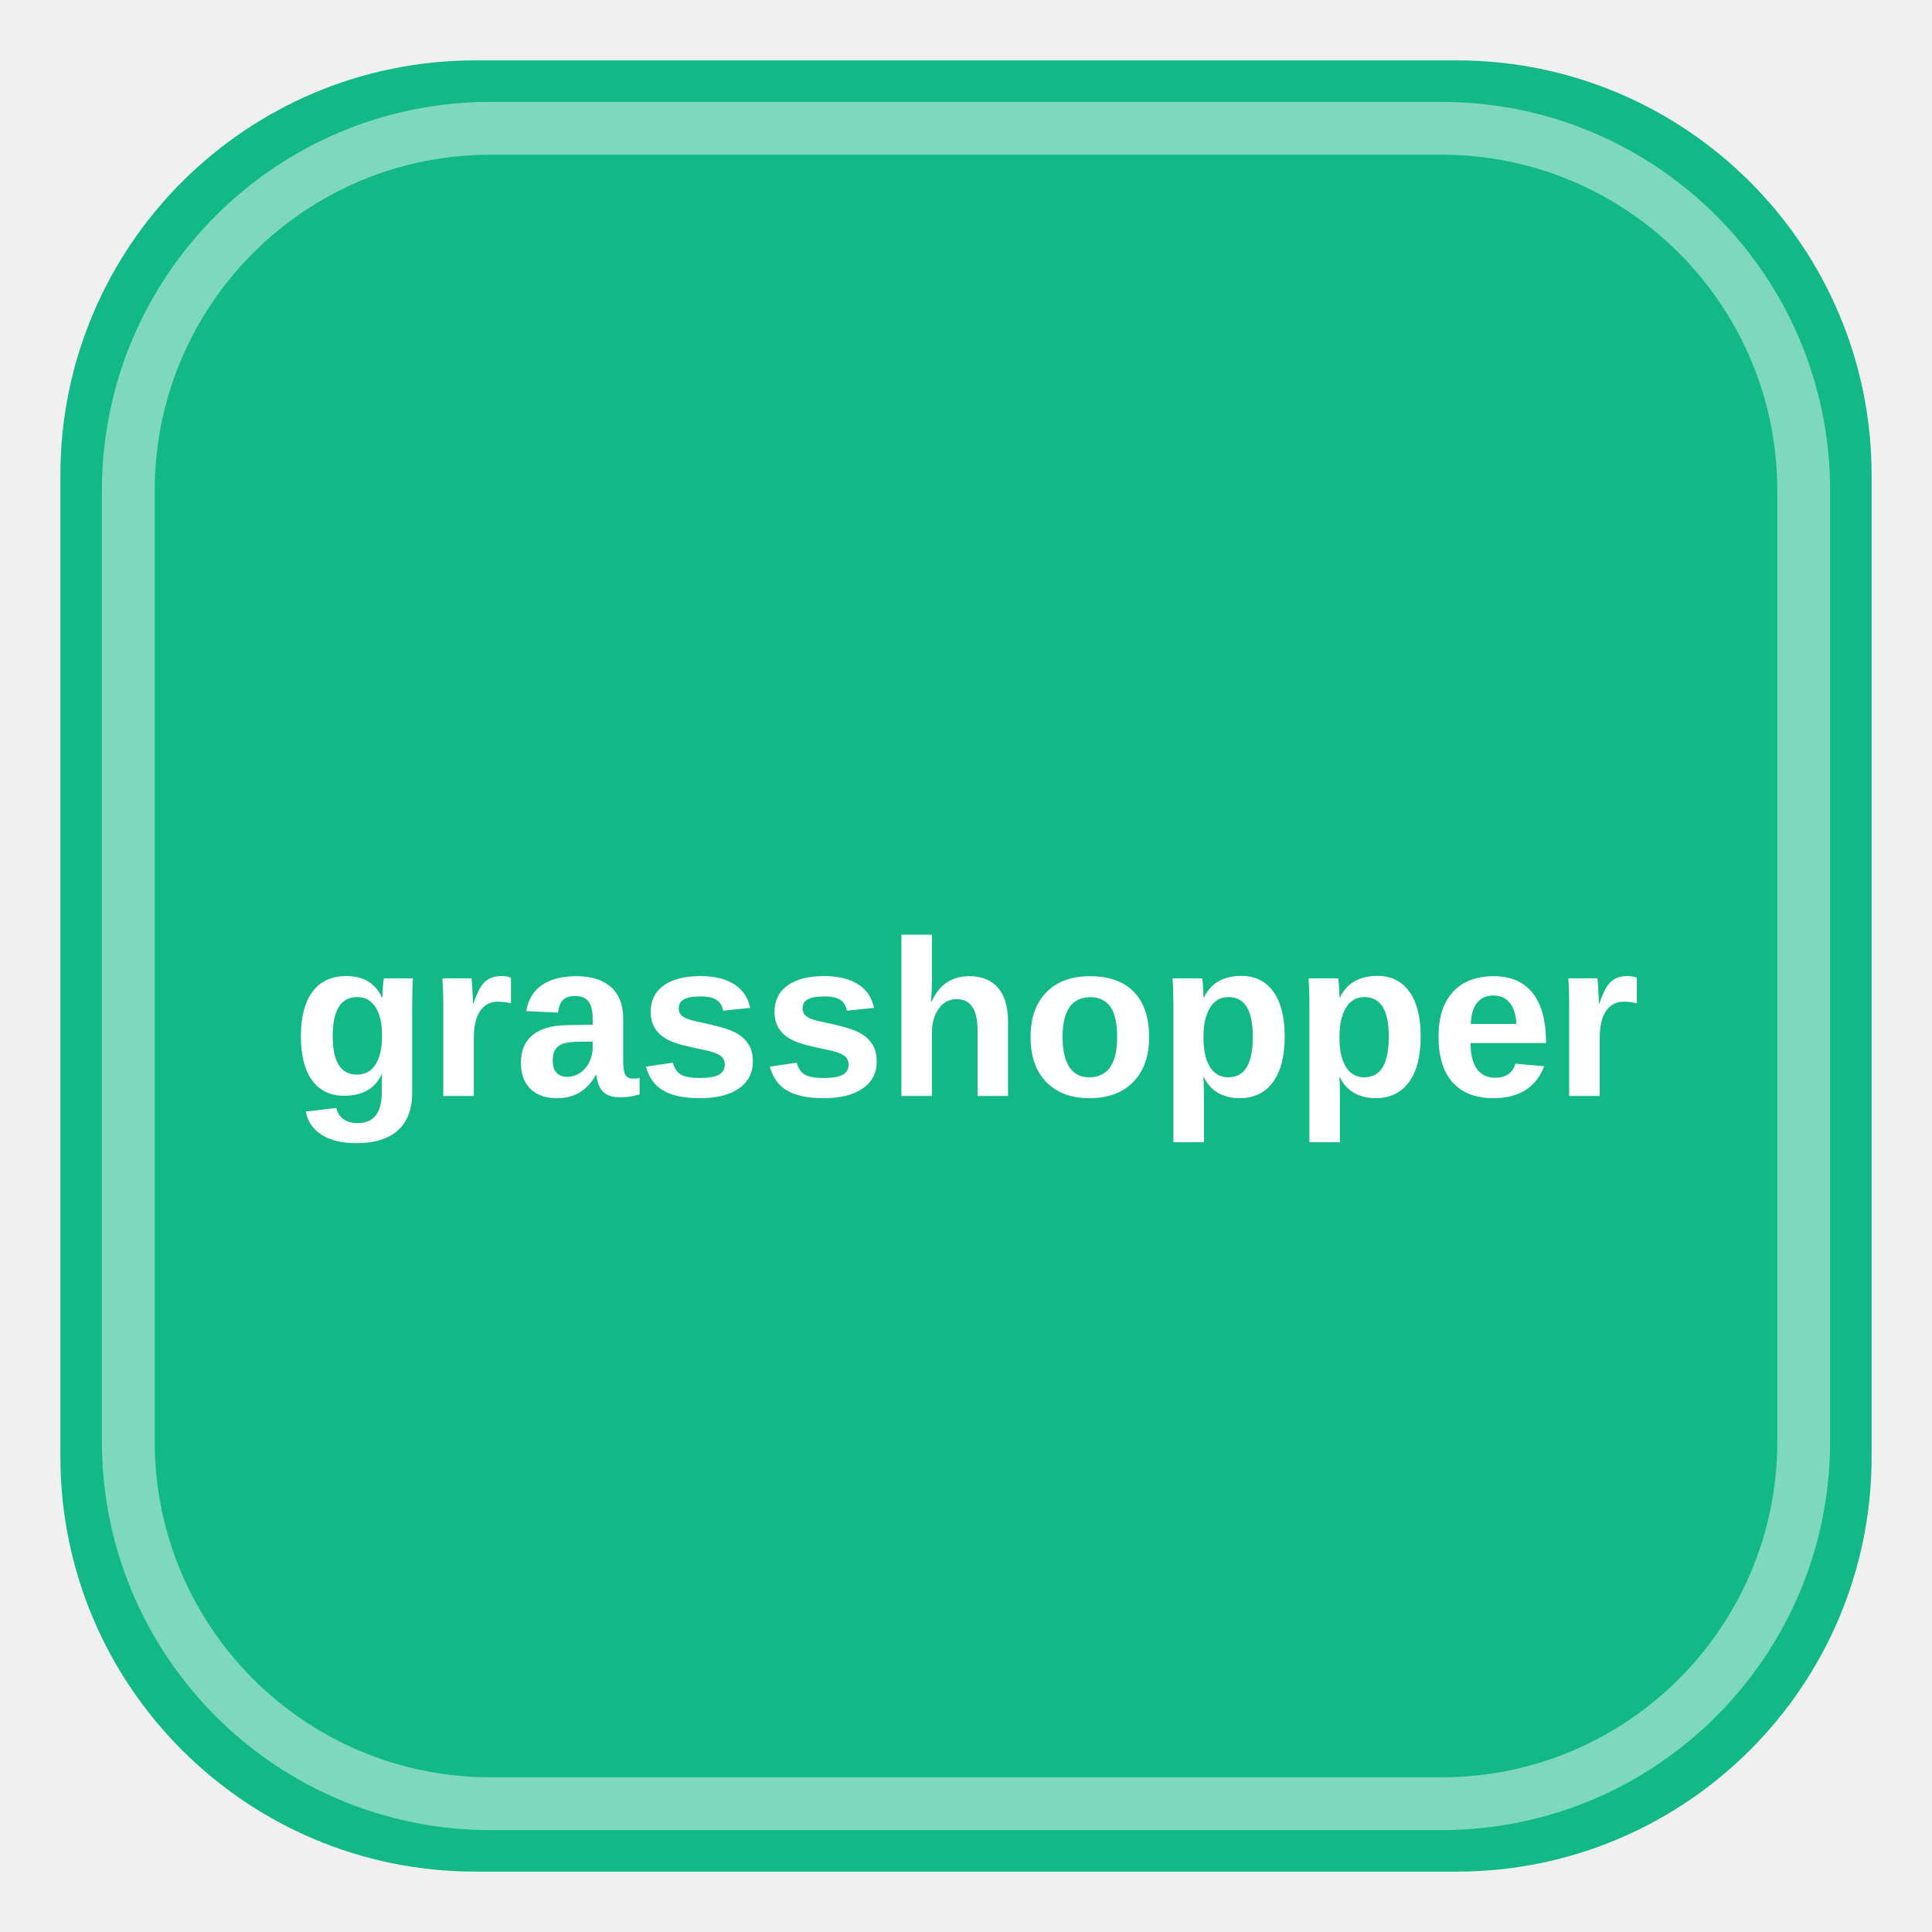
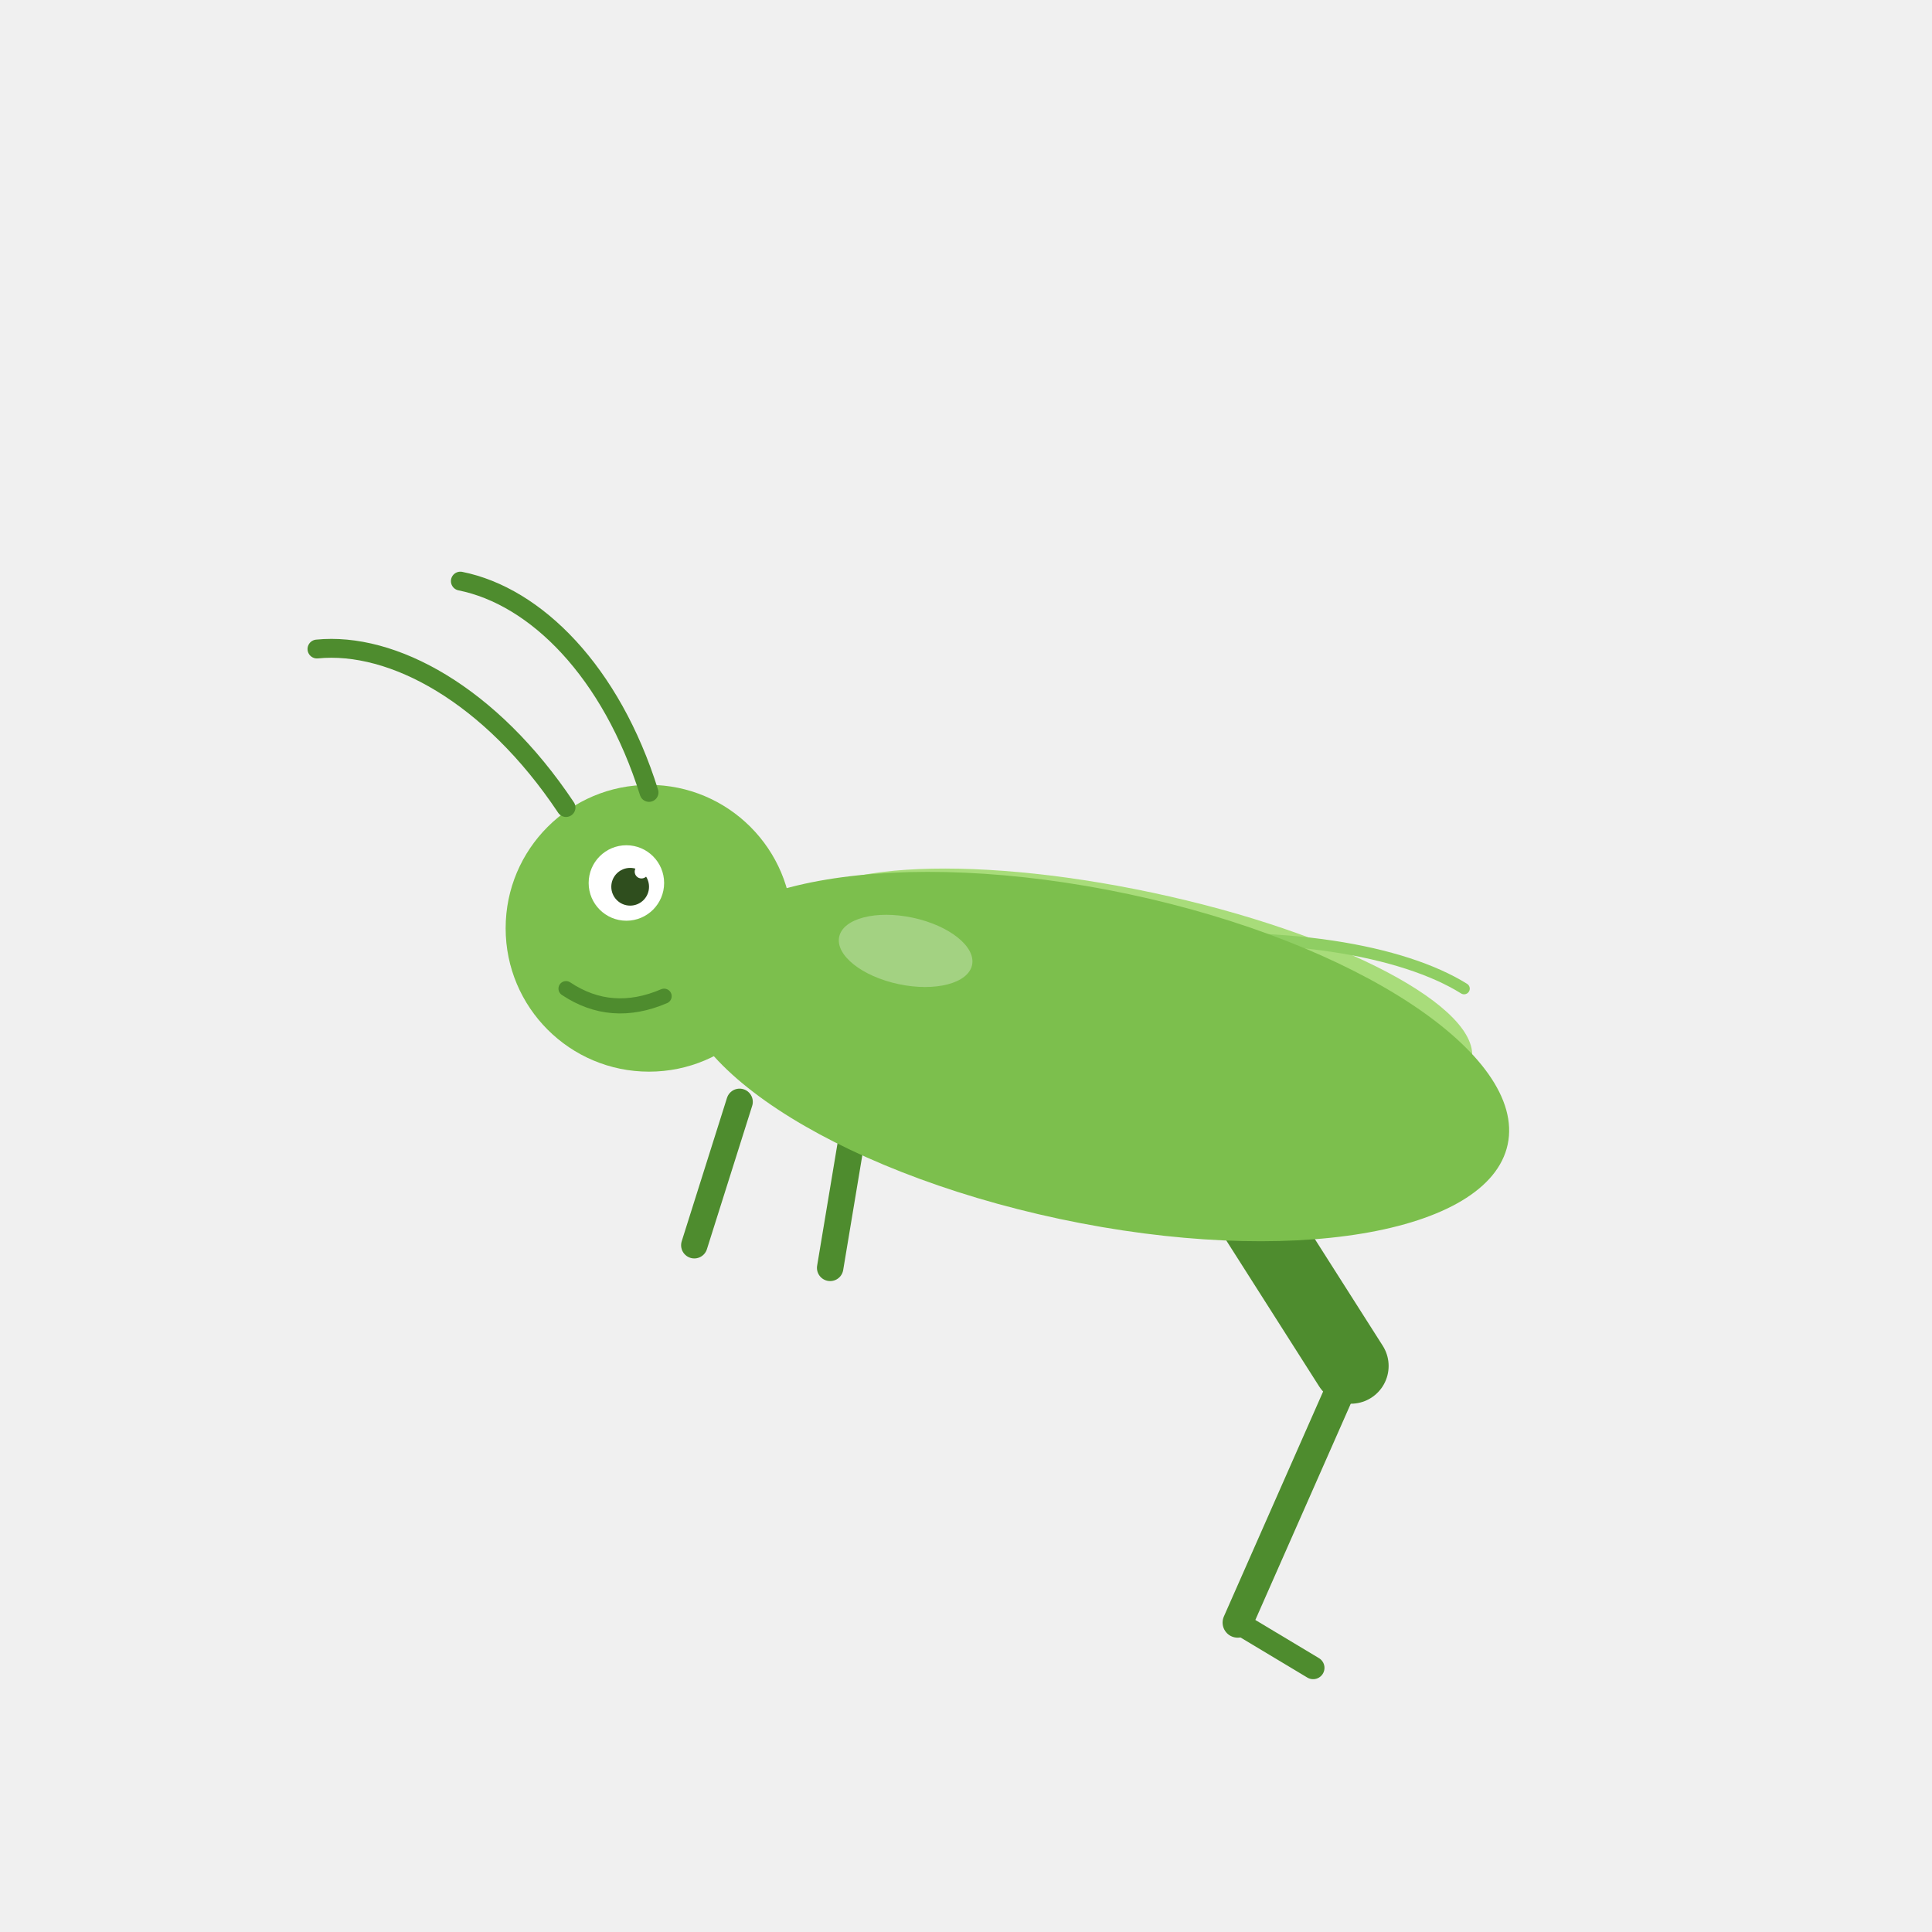
<svg xmlns="http://www.w3.org/2000/svg" width="512" height="512" viewBox="0 0 512 512">
-   <rect x="16" y="16" width="480" height="480" rx="110" fill="#12B886" />
-   <rect x="34" y="34" width="444" height="444" rx="96" fill="none" stroke="rgba(255,255,255,0.45)" stroke-width="14" />
-   <text x="256" y="270" font-family="Arial, Helvetica, sans-serif" font-weight="bold" font-size="59" fill="#FFFFFF" text-anchor="middle" dominant-baseline="central">grasshopper</text>
+   <ellipse cx="300" cy="262" rx="92" ry="26" fill="#A8DC7A" transform="rotate(12 300 262)" />
+   <path d="M300 250 C340 246 372 252 388 262" stroke="#8FCE63" stroke-width="3" fill="none" stroke-linecap="round" stroke-linejoin="round" opacity="1" />
+   <path d="M316 296 L358 362" stroke="#4E8C2E" stroke-width="20" fill="none" stroke-linecap="round" stroke-linejoin="round" opacity="1" />
+   <path d="M358 362 L328 430" stroke="#4E8C2E" stroke-width="8" fill="none" stroke-linecap="round" stroke-linejoin="round" opacity="1" />
+   <path d="M328 430 L348 442" stroke="#4E8C2E" stroke-width="6" fill="none" stroke-linecap="round" stroke-linejoin="round" opacity="1" />
+   <path d="M196 292 L184 330" stroke="#4E8C2E" stroke-width="7" fill="none" stroke-linecap="round" stroke-linejoin="round" opacity="1" />
+   <path d="M226 300 L220 336" stroke="#4E8C2E" stroke-width="7" fill="none" stroke-linecap="round" stroke-linejoin="round" opacity="1" />
+   <ellipse cx="290" cy="280" rx="112" ry="44" fill="#7CBF4D" transform="rotate(12 290 280)" />
+   <circle cx="172" cy="246" r="38" fill="#7CBF4D" />
+   <path d="M150 214 C130 184 104 170 84 172" stroke="#4E8C2E" stroke-width="5" fill="none" stroke-linecap="round" stroke-linejoin="round" opacity="1" />
+   <path d="M172 210 C162 178 142 158 122 154" stroke="#4E8C2E" stroke-width="5" fill="none" stroke-linecap="round" stroke-linejoin="round" opacity="1" />
+   <circle cx="166" cy="234" r="10" fill="#FFFFFF" />
+   <circle cx="167" cy="235" r="5" fill="#2F4E1E" />
+   <circle cx="170" cy="231" r="1.8" fill="#FFFFFF" />
+   <path d="M150 262 Q162 270 176 264" stroke="#4E8C2E" stroke-width="4" fill="none" stroke-linecap="round" stroke-linejoin="round" opacity="1" />
+   <ellipse cx="240" cy="252" rx="18" ry="9" fill="#FFFFFF" opacity="0.3" transform="rotate(12 240 252)" />
</svg>
